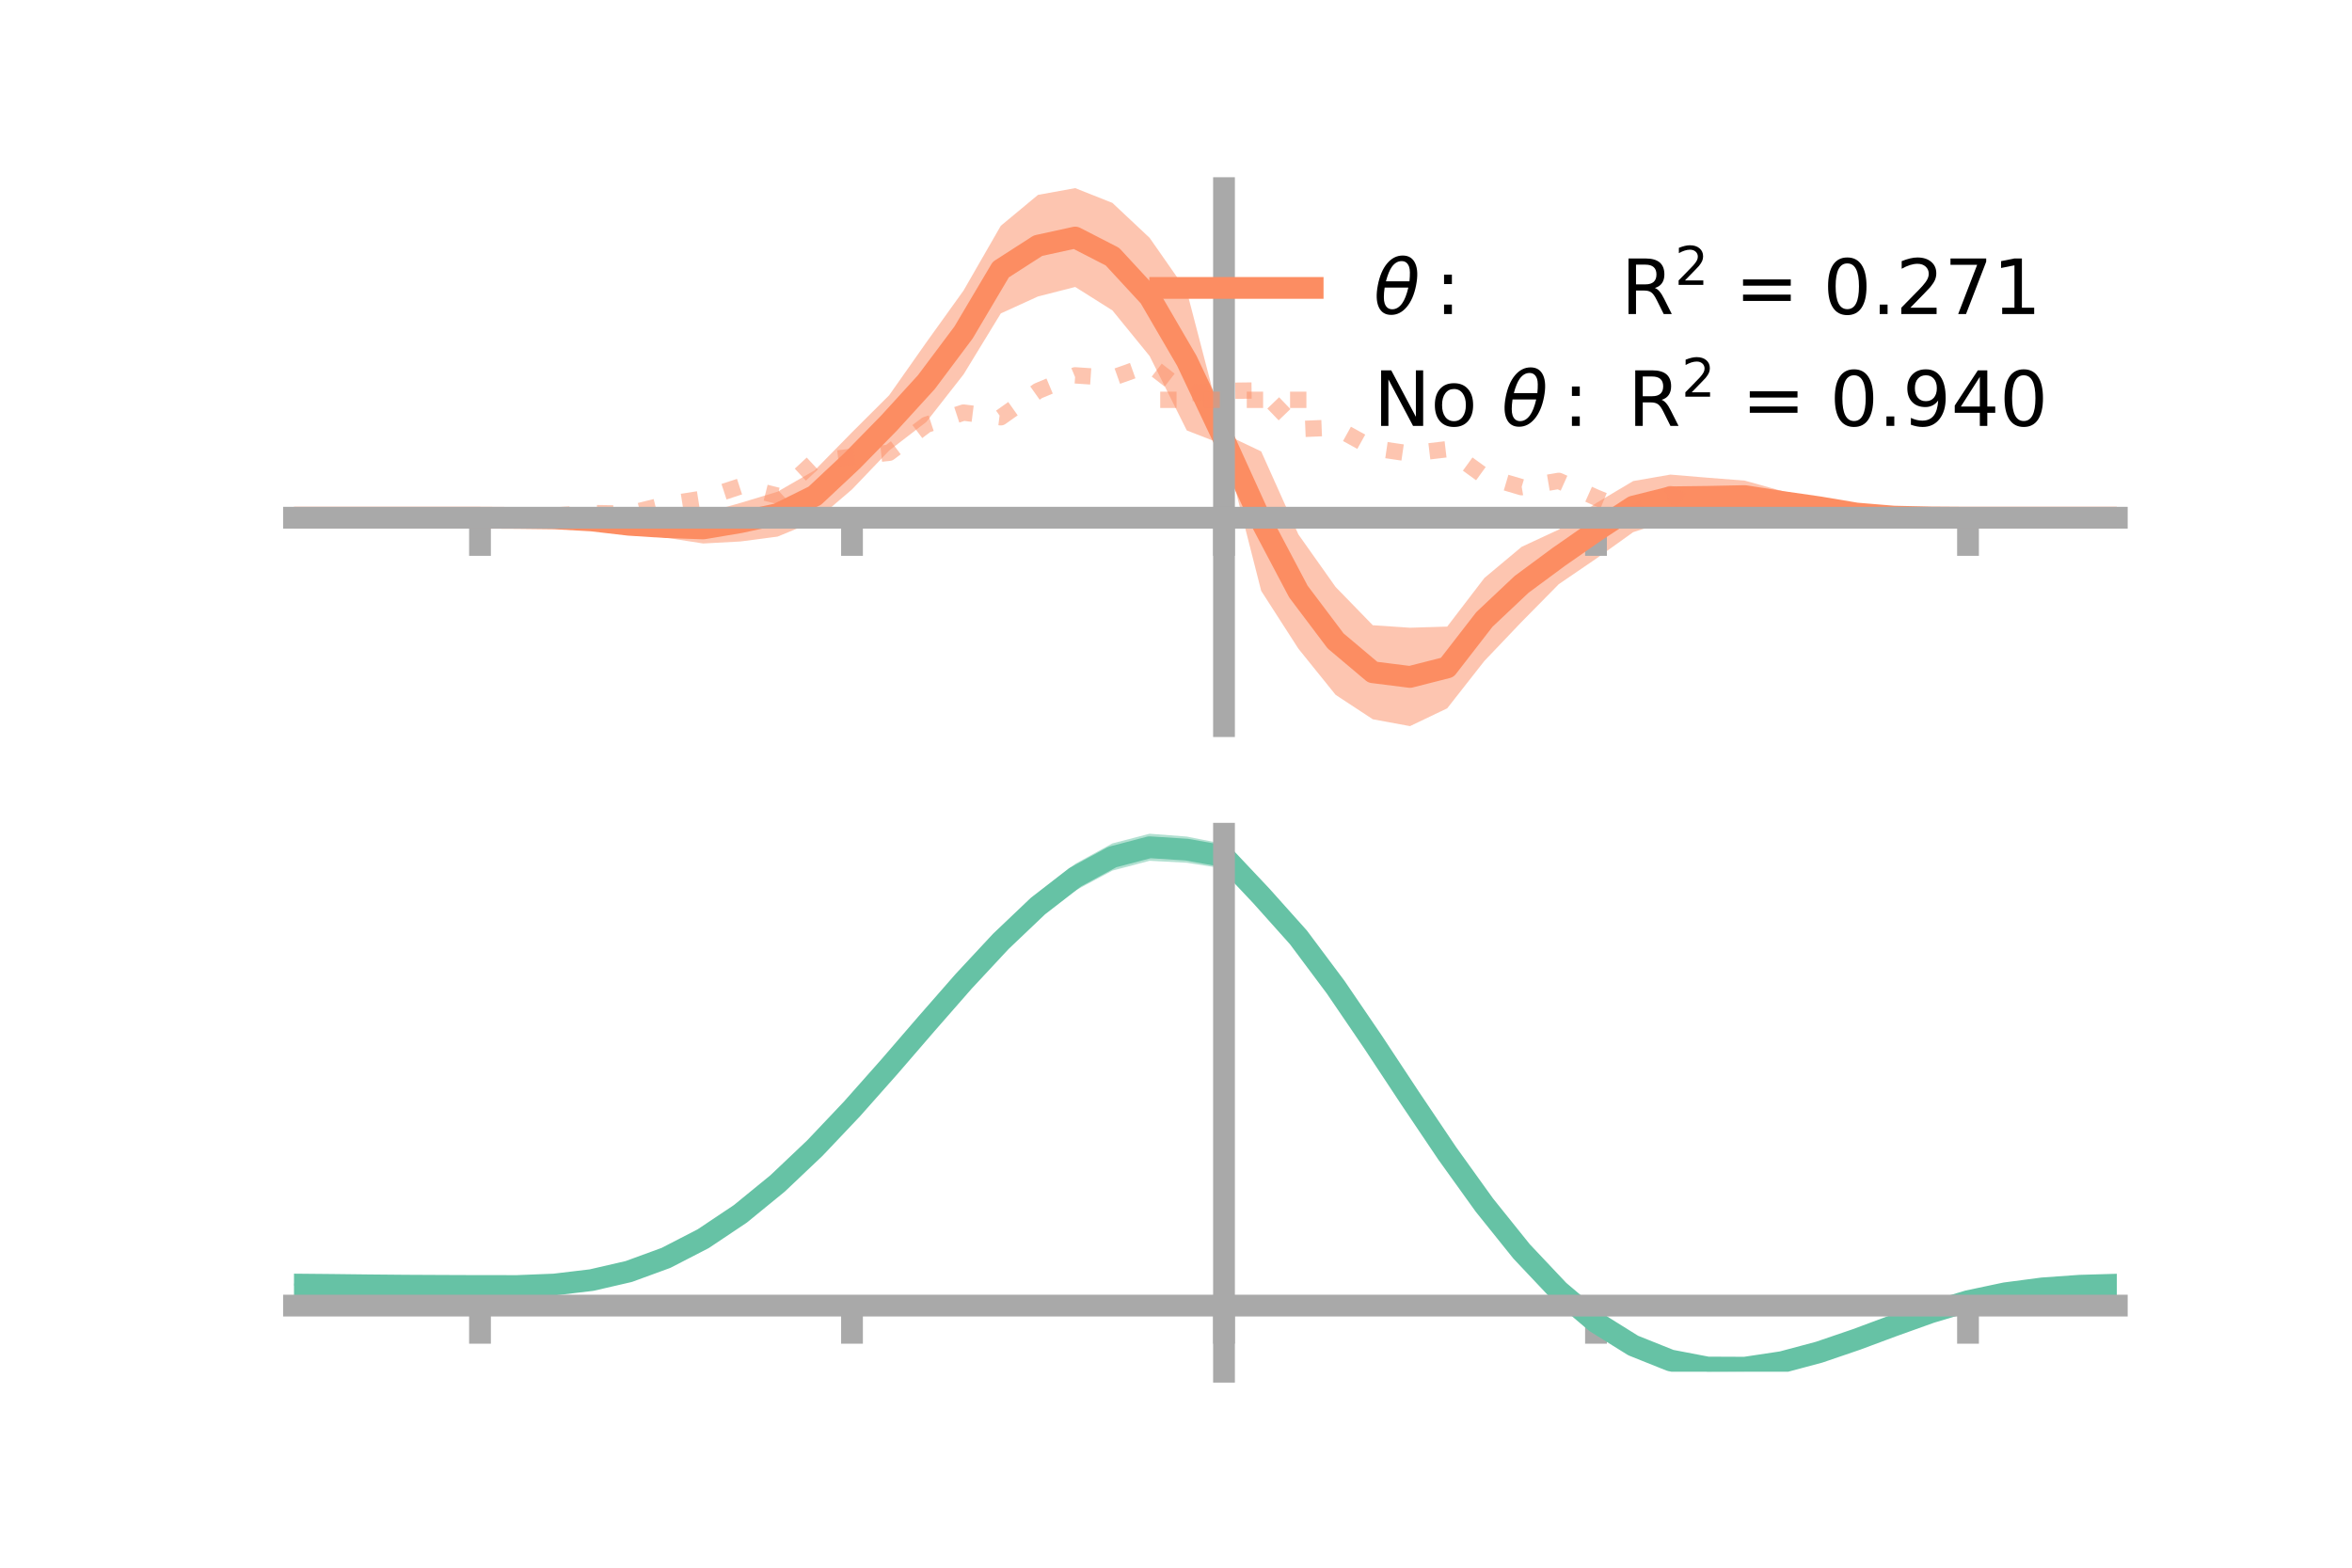
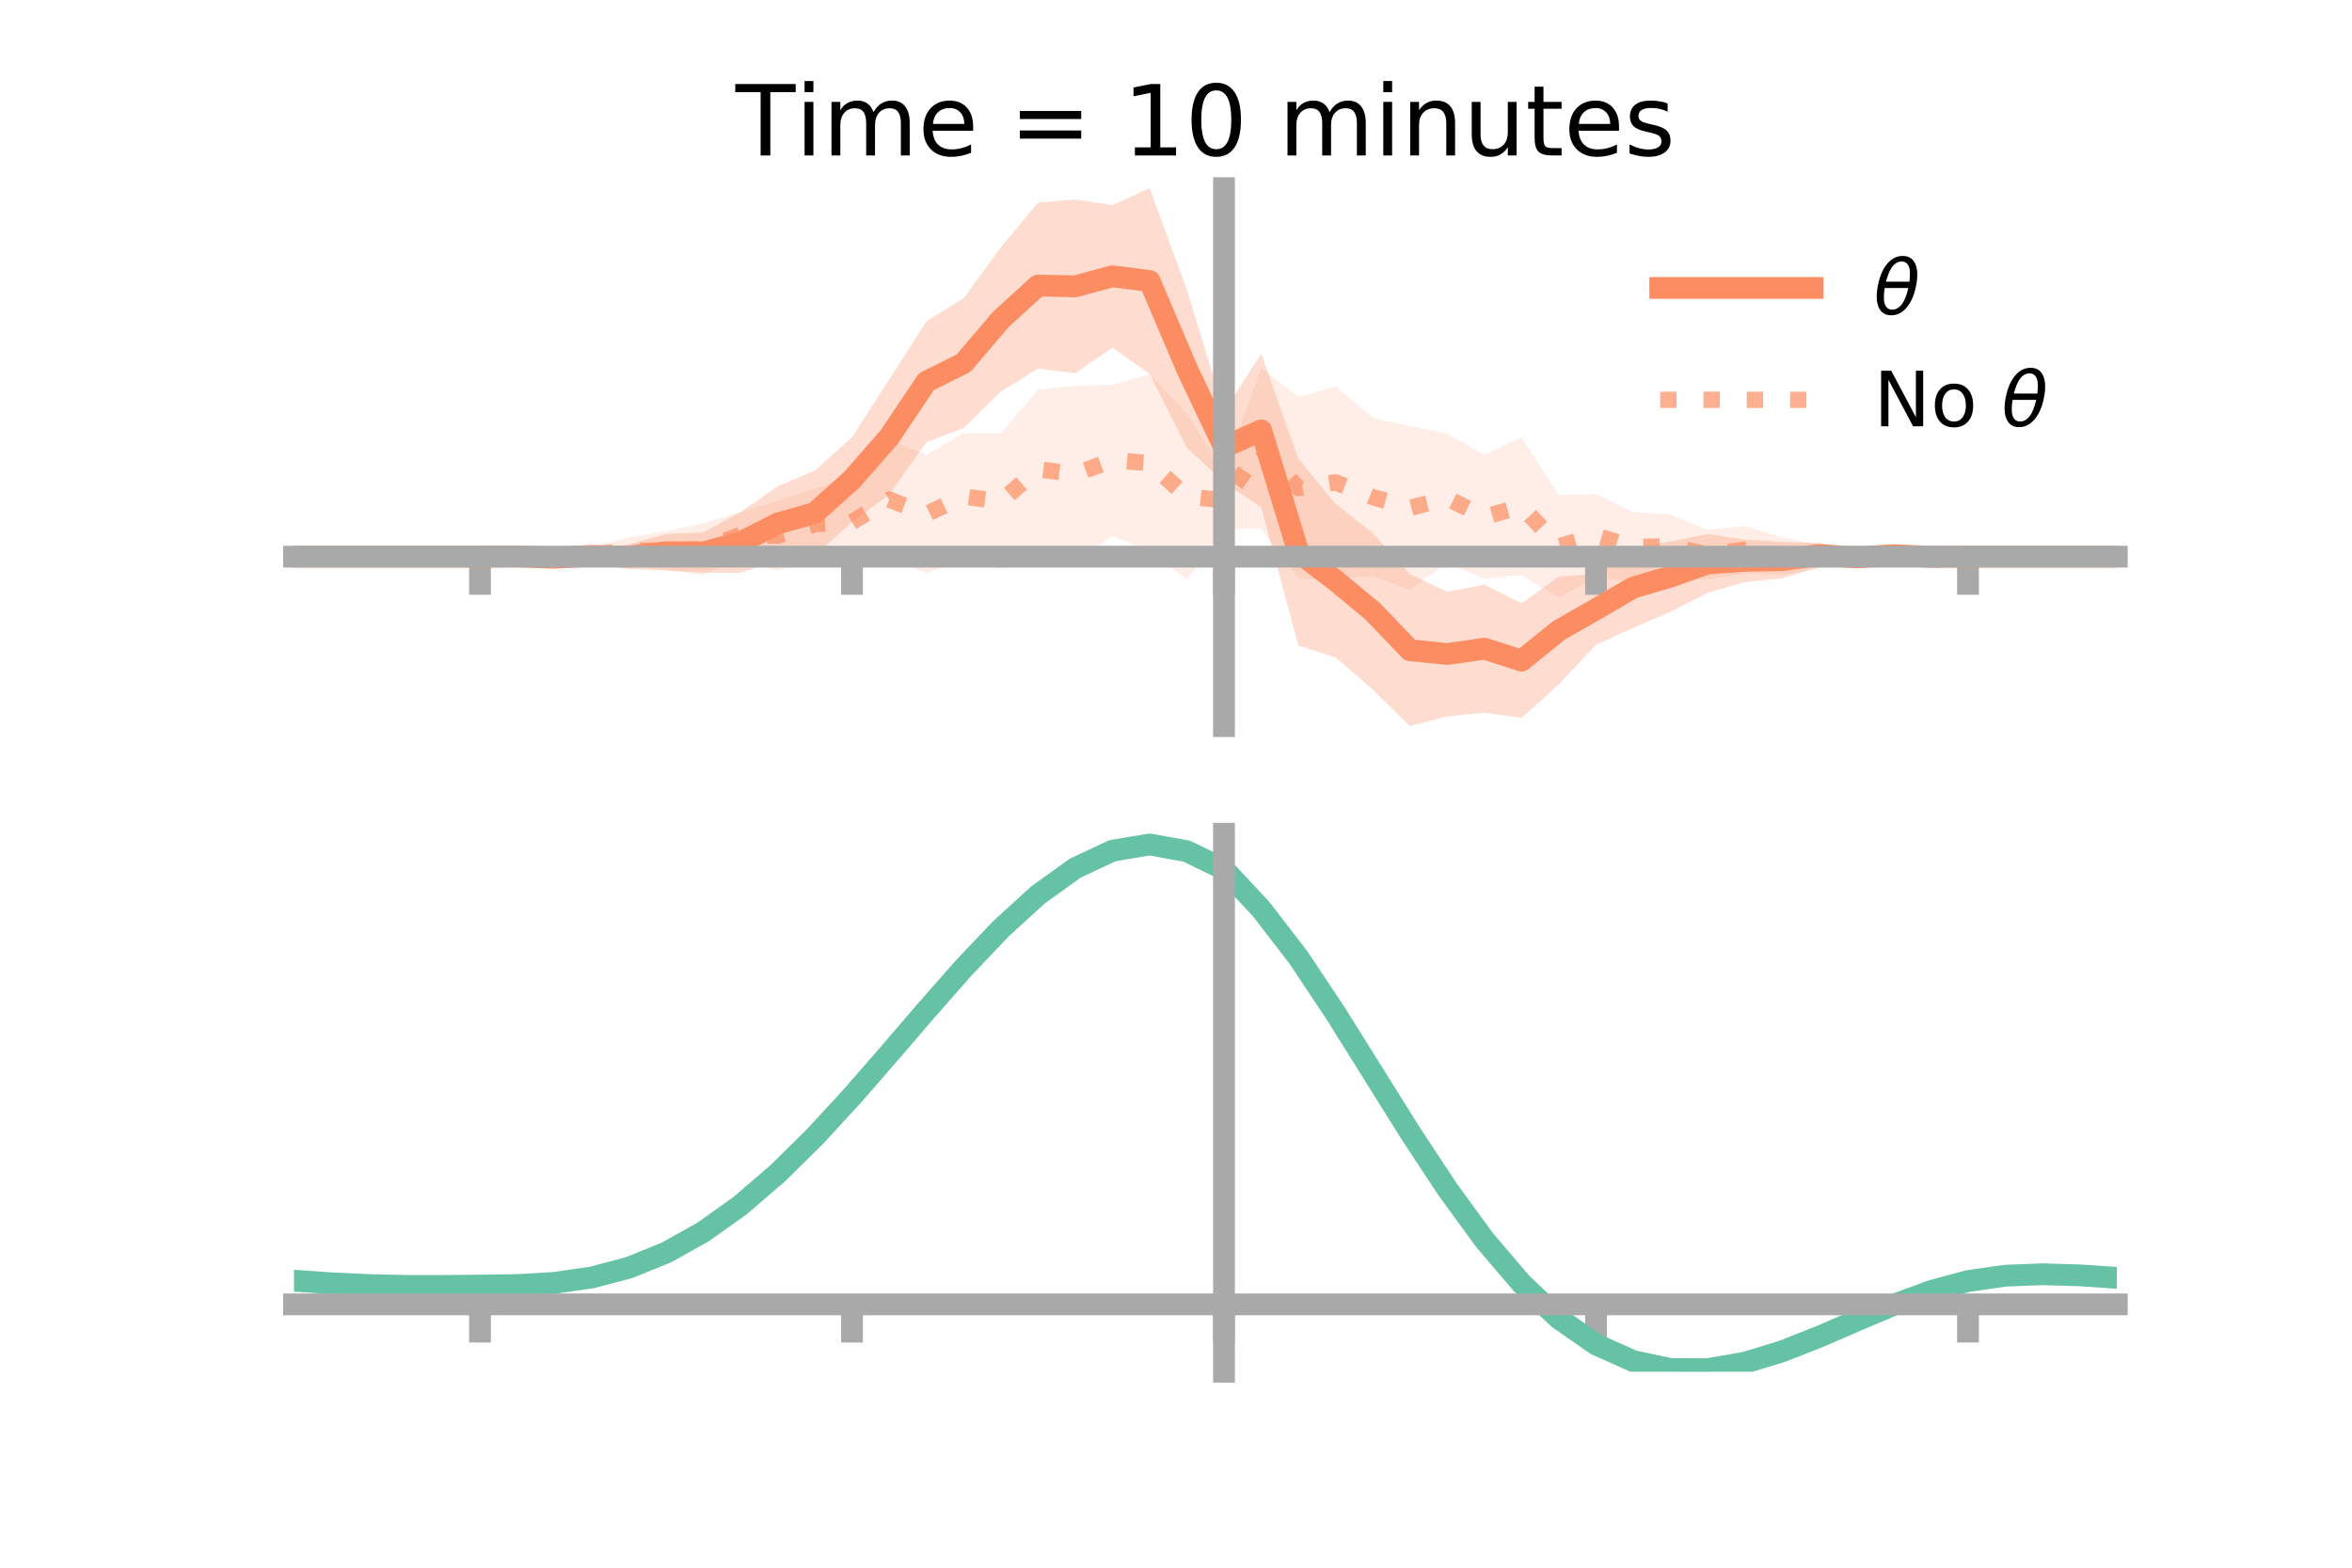
<svg xmlns="http://www.w3.org/2000/svg" xmlns:xlink="http://www.w3.org/1999/xlink" height="144pt" version="1.1" viewBox="0 0 216 144" width="216pt">
  <defs>
    <style type="text/css">
*{stroke-linecap:butt;stroke-linejoin:round;}
  </style>
  </defs>
  <g id="figure_1">
    <g id="patch_1">
      <path d="M 0 144  L 216 144  L 216 0  L 0 0  z " style="fill:none;" />
    </g>
    <g id="axes_1">
      <g id="patch_2">
        <path d="M 27 66.698  L 194.4 66.698  L 194.4 17.28  L 27 17.28  z " style="fill:none;" />
      </g>
      <g id="PolyCollection_1">
-         <path clip-path="url(#pa90a62c4ed)" d="M 27 47.555  L 27 47.555  L 30.416 47.555  L 33.833 47.555  L 37.249 47.555  L 40.665 47.555  L 44.082 47.555  L 47.498 47.488  L 50.914 47.367  L 54.331 47.272  L 57.747 47.536  L 61.163 47.451  L 64.58 47.157  L 67.996 46.198  L 71.412 45.163  L 74.829 43.193  L 78.245 39.71  L 81.661 36.301  L 85.078 31.441  L 88.494 26.68  L 91.91 20.739  L 95.327 17.9  L 98.743 17.28  L 102.159 18.636  L 105.576 21.846  L 108.992 26.739  L 112.408 39.844  L 115.824 41.465  L 119.241 49.091  L 122.657 53.916  L 126.073 57.43  L 129.49 57.66  L 132.906 57.555  L 136.322 53.09  L 139.739 50.231  L 143.155 48.643  L 146.571 46.219  L 149.988 44.187  L 153.404 43.594  L 156.82 43.879  L 160.237 44.148  L 163.653 45.102  L 167.069 45.926  L 170.486 46.625  L 173.902 47.204  L 177.318 47.443  L 180.735 47.555  L 184.151 47.555  L 187.567 47.555  L 190.984 47.555  L 194.4 47.555  L 194.4 47.555  L 194.4 47.555  L 190.984 47.555  L 187.567 47.555  L 184.151 47.555  L 180.735 47.555  L 177.318 47.622  L 173.902 47.704  L 170.486 47.714  L 167.069 47.266  L 163.653 47.106  L 160.237 46.988  L 156.82 47.395  L 153.404 47.767  L 149.988 48.882  L 146.571 51.326  L 143.155 53.658  L 139.739 57.124  L 136.322 60.71  L 132.906 65.064  L 129.49 66.698  L 126.073 66.069  L 122.657 63.824  L 119.241 59.587  L 115.824 54.274  L 112.408 40.868  L 108.992 39.538  L 105.576 32.702  L 102.159 28.511  L 98.743 26.358  L 95.327 27.232  L 91.91 28.789  L 88.494 34.387  L 85.078 38.753  L 81.661 41.384  L 78.245 44.956  L 74.829 47.877  L 71.412 49.29  L 67.996 49.737  L 64.58 49.922  L 61.163 49.391  L 57.747 48.869  L 54.331 48.34  L 50.914 47.86  L 47.498 47.658  L 44.082 47.555  L 40.665 47.555  L 37.249 47.555  L 33.833 47.555  L 30.416 47.555  L 27 47.555  z " style="fill:#fc8d62;fill-opacity:0.5;" />
+         <path clip-path="url(#pe9cac42434)" d="M 27 51.131  L 27 51.131  L 30.416 51.131  L 33.833 51.131  L 37.249 51.131  L 40.665 51.131  L 44.082 51.131  L 47.498 50.943  L 50.914 50.931  L 54.331 50.495  L 57.747 50.009  L 61.163 49.041  L 64.58 48.901  L 67.996 47.044  L 71.412 44.676  L 74.829 43.22  L 78.245 40.161  L 81.661 34.856  L 85.078 29.506  L 88.494 27.388  L 91.91 22.726  L 95.327 18.599  L 98.743 18.327  L 102.159 18.833  L 105.576 17.28  L 108.992 26.594  L 112.408 37.781  L 115.824 32.487  L 119.241 42.147  L 122.657 46.27  L 126.073 48.983  L 129.49 52.752  L 132.906 54.357  L 136.322 53.705  L 139.739 55.419  L 143.155 52.965  L 146.571 52.709  L 149.988 50.268  L 153.404 49.739  L 156.82 49.052  L 160.237 49.565  L 163.653 49.781  L 167.069 49.869  L 170.486 50.53  L 173.902 50.567  L 177.318 51.01  L 180.735 51.131  L 184.151 51.131  L 187.567 51.131  L 190.984 51.131  L 194.4 51.131  L 194.4 51.131  L 194.4 51.131  L 190.984 51.131  L 187.567 51.131  L 184.151 51.131  L 180.735 51.132  L 177.318 51.289  L 173.902 51.42  L 170.486 51.88  L 167.069 52.084  L 163.653 53.124  L 160.237 53.467  L 156.82 54.459  L 153.404 56.2  L 149.988 57.67  L 146.571 59.218  L 143.155 62.862  L 139.739 65.944  L 136.322 65.468  L 132.906 65.8  L 129.49 66.698  L 126.073 63.344  L 122.657 60.391  L 119.241 59.301  L 115.824 46.584  L 112.408 44.335  L 108.992 41.11  L 105.576 34.35  L 102.159 31.931  L 98.743 34.278  L 95.327 33.856  L 91.91 35.962  L 88.494 39.319  L 85.078 40.618  L 81.661 45.429  L 78.245 47.944  L 74.829 51.012  L 71.412 51.506  L 67.996 52.62  L 64.58 52.601  L 61.163 52.404  L 57.747 52.261  L 54.331 51.624  L 50.914 51.536  L 47.498 51.273  L 44.082 51.131  L 40.665 51.131  L 37.249 51.131  L 33.833 51.131  L 30.416 51.131  L 27 51.131  z " style="fill:#fc8d62;fill-opacity:0.3;" />
+       </g>
+       <g id="PolyCollection_2">
+         <path clip-path="url(#pe9cac42434)" d="M 27 51.131  L 27 51.131  L 30.416 51.131  L 33.833 51.131  L 37.249 51.131  L 40.665 51.131  L 44.082 51.131  L 47.498 51.002  L 50.914 50.502  L 54.331 50.24  L 57.747 49.379  L 61.163 48.803  L 64.58 48.066  L 67.996 47.021  L 71.412 45.985  L 74.829 44.892  L 78.245 43.682  L 81.661 40.466  L 85.078 41.776  L 88.494 39.765  L 91.91 39.841  L 95.327 35.792  L 98.743 35.447  L 102.159 35.337  L 105.576 34.375  L 108.992 37.979  L 112.408 43.289  L 115.824 33.802  L 119.241 36.463  L 122.657 35.5  L 126.073 38.388  L 129.49 39.15  L 132.906 39.833  L 136.322 41.788  L 139.739 40.179  L 143.155 45.47  L 146.571 45.392  L 149.988 47.039  L 153.404 47.264  L 156.82 48.671  L 160.237 48.31  L 163.653 49.37  L 167.069 50.08  L 170.486 50.408  L 173.902 50.531  L 177.318 51.052  L 180.735 51.131  L 184.151 51.131  L 187.567 51.131  L 190.984 51.131  L 194.4 51.131  L 194.4 51.131  L 194.4 51.131  L 190.984 51.131  L 187.567 51.131  L 184.151 51.131  L 180.735 51.131  L 177.318 51.245  L 173.902 51.626  L 170.486 51.819  L 167.069 52.213  L 163.653 52.809  L 160.237 52.663  L 156.82 53.221  L 153.404 53.109  L 149.988 53.46  L 146.571 53.007  L 143.155 54.9  L 139.739 52.841  L 136.322 53.176  L 132.906 51.694  L 129.49 54.163  L 126.073 52.949  L 122.657 53.115  L 119.241 53.199  L 115.824 48.555  L 112.408 48.627  L 108.992 53.235  L 105.576 50.69  L 102.159 49.212  L 98.743 51.634  L 95.327 50.421  L 91.91 52.273  L 88.494 51.449  L 85.078 52.655  L 81.661 51.308  L 78.245 52.215  L 74.829 51.407  L 71.412 52.422  L 67.996 51.262  L 64.58 52.795  L 61.163 52.362  L 57.747 51.784  L 54.331 51.686  L 50.914 51.575  L 47.498 51.238  L 44.082 51.131  L 40.665 51.131  L 37.249 51.131  L 33.833 51.131  L 30.416 51.131  L 27 51.131  z " style="fill:#fc8d62;fill-opacity:0.15;" />
      </g>
      <g id="matplotlib.axis_1">
        <g id="xtick_1">
          <g id="line2d_1">
            <defs>
-               <path d="M 0 0  L 0 3.5  " id="m014a412b01" style="stroke:#a9a9a9;stroke-width:2;" />
+               <path d="M 0 0  L 0 3.5  " id="m1a876046a3" style="stroke:#a9a9a9;stroke-width:2;" />
            </defs>
            <g>
-               <use style="fill:#a9a9a9;stroke:#a9a9a9;stroke-width:2;" x="44.082" xlink:href="#m014a412b01" y="47.555" />
+               <use style="fill:#a9a9a9;stroke:#a9a9a9;stroke-width:2;" x="44.082" xlink:href="#m1a876046a3" y="51.131" />
            </g>
          </g>
        </g>
        <g id="xtick_2">
          <g id="line2d_2">
            <g>
-               <use style="fill:#a9a9a9;stroke:#a9a9a9;stroke-width:2;" x="78.245" xlink:href="#m014a412b01" y="47.555" />
+               <use style="fill:#a9a9a9;stroke:#a9a9a9;stroke-width:2;" x="78.245" xlink:href="#m1a876046a3" y="51.131" />
            </g>
          </g>
        </g>
        <g id="xtick_3">
          <g id="line2d_3">
            <g>
-               <use style="fill:#a9a9a9;stroke:#a9a9a9;stroke-width:2;" x="112.408" xlink:href="#m014a412b01" y="47.555" />
+               <use style="fill:#a9a9a9;stroke:#a9a9a9;stroke-width:2;" x="112.408" xlink:href="#m1a876046a3" y="51.131" />
            </g>
          </g>
        </g>
        <g id="xtick_4">
          <g id="line2d_4">
            <g>
-               <use style="fill:#a9a9a9;stroke:#a9a9a9;stroke-width:2;" x="146.571" xlink:href="#m014a412b01" y="47.555" />
+               <use style="fill:#a9a9a9;stroke:#a9a9a9;stroke-width:2;" x="146.571" xlink:href="#m1a876046a3" y="51.131" />
            </g>
          </g>
        </g>
        <g id="xtick_5">
          <g id="line2d_5">
            <g>
-               <use style="fill:#a9a9a9;stroke:#a9a9a9;stroke-width:2;" x="180.735" xlink:href="#m014a412b01" y="47.555" />
+               <use style="fill:#a9a9a9;stroke:#a9a9a9;stroke-width:2;" x="180.735" xlink:href="#m1a876046a3" y="51.131" />
            </g>
          </g>
        </g>
      </g>
      <g id="matplotlib.axis_2" />
      <g id="line2d_6">
-         <path clip-path="url(#pa90a62c4ed)" d="M 27 47.555  L 30.416 47.555  L 33.833 47.555  L 37.249 47.555  L 40.665 47.555  L 44.082 47.555  L 47.498 47.573  L 50.914 47.613  L 54.331 47.806  L 57.747 48.203  L 61.163 48.421  L 64.58 48.539  L 67.996 47.967  L 71.412 47.227  L 74.829 45.535  L 78.245 42.333  L 81.661 38.843  L 85.078 35.097  L 88.494 30.534  L 91.91 24.764  L 95.327 22.566  L 98.743 21.819  L 102.159 23.574  L 105.576 27.274  L 108.992 33.138  L 112.408 40.356  L 115.824 47.869  L 119.241 54.339  L 122.657 58.87  L 126.073 61.749  L 129.49 62.179  L 132.906 61.309  L 136.322 56.9  L 139.739 53.677  L 143.155 51.151  L 146.571 48.772  L 149.988 46.534  L 153.404 45.68  L 156.82 45.637  L 160.237 45.568  L 163.653 46.104  L 167.069 46.596  L 170.486 47.17  L 173.902 47.454  L 177.318 47.532  L 180.735 47.555  L 184.151 47.555  L 187.567 47.555  L 190.984 47.555  L 194.4 47.555  " style="fill:none;stroke:#fc8d62;stroke-linecap:square;stroke-width:2;" />
+         <path clip-path="url(#pe9cac42434)" d="M 27 51.131  L 30.416 51.131  L 33.833 51.131  L 37.249 51.131  L 40.665 51.131  L 44.082 51.131  L 47.498 51.108  L 50.914 51.234  L 54.331 51.06  L 57.747 51.135  L 61.163 50.723  L 64.58 50.751  L 67.996 49.832  L 71.412 48.091  L 74.829 47.116  L 78.245 44.052  L 81.661 40.143  L 85.078 35.062  L 88.494 33.354  L 91.91 29.344  L 95.327 26.227  L 98.743 26.302  L 102.159 25.382  L 105.576 25.815  L 108.992 33.852  L 112.408 41.058  L 115.824 39.536  L 119.241 50.724  L 122.657 53.33  L 126.073 56.164  L 129.49 59.725  L 132.906 60.078  L 136.322 59.586  L 139.739 60.682  L 143.155 57.913  L 146.571 55.963  L 149.988 53.969  L 153.404 52.969  L 156.82 51.755  L 160.237 51.516  L 163.653 51.453  L 167.069 50.976  L 170.486 51.205  L 173.902 50.993  L 177.318 51.15  L 180.735 51.131  L 184.151 51.131  L 187.567 51.131  L 190.984 51.131  L 194.4 51.131  " style="fill:none;stroke:#fc8d62;stroke-linecap:square;stroke-width:2;" />
      </g>
      <g id="line2d_7">
-         <path clip-path="url(#pa90a62c4ed)" d="M 27 47.555  L 30.416 47.555  L 33.833 47.555  L 37.249 47.555  L 40.665 47.555  L 44.082 47.555  L 47.498 47.543  L 50.914 47.353  L 54.331 47.127  L 57.747 47.181  L 61.163 46.332  L 64.58 45.793  L 67.996 44.675  L 71.412 45.531  L 74.829 42.366  L 78.245 41.957  L 81.661 41.588  L 85.078 39.014  L 88.494 37.898  L 91.91 38.33  L 95.327 35.907  L 98.743 34.477  L 102.159 34.71  L 105.576 33.492  L 108.992 36.134  L 112.408 35.904  L 115.824 35.861  L 119.241 39.416  L 122.657 39.276  L 126.073 41.162  L 129.49 41.663  L 132.906 41.261  L 136.322 43.74  L 139.739 44.749  L 143.155 44.171  L 146.571 45.7  L 149.988 47.106  L 153.404 45.384  L 156.82 47.506  L 160.237 47.42  L 163.653 47.636  L 167.069 47.357  L 170.486 47.728  L 173.902 47.683  L 177.318 47.555  L 180.735 47.555  L 184.151 47.555  L 187.567 47.555  L 190.984 47.555  L 194.4 47.555  " style="fill:none;stroke:#fc8d62;stroke-dasharray:1.5,2.475;stroke-dashoffset:0;stroke-opacity:0.5;stroke-width:1.5;" />
+         <path clip-path="url(#pe9cac42434)" d="M 27 51.131  L 30.416 51.131  L 33.833 51.131  L 37.249 51.131  L 40.665 51.131  L 44.082 51.131  L 47.498 51.12  L 50.914 51.038  L 54.331 50.963  L 57.747 50.582  L 61.163 50.582  L 64.58 50.431  L 67.996 49.142  L 71.412 49.203  L 74.829 48.15  L 78.245 47.948  L 81.661 45.887  L 85.078 47.215  L 88.494 45.607  L 91.91 46.057  L 95.327 43.106  L 98.743 43.54  L 102.159 42.275  L 105.576 42.533  L 108.992 45.607  L 112.408 45.958  L 115.824 41.179  L 119.241 44.831  L 122.657 44.308  L 126.073 45.668  L 129.49 46.656  L 132.906 45.764  L 136.322 47.482  L 139.739 46.51  L 143.155 50.185  L 146.571 49.199  L 149.988 50.25  L 153.404 50.186  L 156.82 50.946  L 160.237 50.486  L 163.653 51.089  L 167.069 51.146  L 170.486 51.114  L 173.902 51.078  L 177.318 51.148  L 180.735 51.131  L 184.151 51.131  L 187.567 51.131  L 190.984 51.131  L 194.4 51.131  " style="fill:none;stroke:#fc8d62;stroke-dasharray:1.5,2.475;stroke-dashoffset:0;stroke-opacity:0.7;stroke-width:1.5;" />
      </g>
      <g id="patch_3">
        <path d="M 112.408 66.698  L 112.408 17.28  " style="fill:none;stroke:#a9a9a9;stroke-linecap:square;stroke-linejoin:miter;stroke-width:2;" />
      </g>
      <g id="patch_4">
        <path d="M 194.4 66.698  L 194.4 17.28  " style="fill:none;" />
      </g>
      <g id="patch_5">
-         <path d="M 27 47.555  L 194.4 47.555  " style="fill:none;stroke:#a9a9a9;stroke-linecap:square;stroke-linejoin:miter;stroke-width:2;" />
+         <path d="M 27 51.131  L 194.4 51.131  " style="fill:none;stroke:#a9a9a9;stroke-linecap:square;stroke-linejoin:miter;stroke-width:2;" />
      </g>
      <g id="patch_6">
        <path d="M 27 17.28  L 194.4 17.28  " style="fill:none;" />
      </g>
+       <g id="text_1">
+         <defs>
+           <path d="M -0.297 72.906  L 61.375 72.906  L 61.375 64.594  L 35.5 64.594  L 35.5 0  L 25.594 0  L 25.594 64.594  L -0.297 64.594  z " id="DejaVuSans-84" />
+           <path d="M 9.422 54.688  L 18.406 54.688  L 18.406 0  L 9.422 0  z M 9.422 75.984  L 18.406 75.984  L 18.406 64.594  L 9.422 64.594  z " id="DejaVuSans-105" />
+           <path d="M 52 44.188  Q 55.375 50.25 60.062 53.125  Q 64.75 56 71.094 56  Q 79.641 56 84.281 50.016  Q 88.922 44.047 88.922 33.016  L 88.922 0  L 79.891 0  L 79.891 32.719  Q 79.891 40.578 77.094 44.375  Q 74.312 48.188 68.609 48.188  Q 61.625 48.188 57.562 43.547  Q 53.516 38.922 53.516 30.906  L 53.516 0  L 44.484 0  L 44.484 32.719  Q 44.484 40.625 41.703 44.406  Q 38.922 48.188 33.109 48.188  Q 26.219 48.188 22.156 43.531  Q 18.109 38.875 18.109 30.906  L 18.109 0  L 9.078 0  L 9.078 54.688  L 18.109 54.688  L 18.109 46.188  Q 21.188 51.219 25.484 53.609  Q 29.781 56 35.688 56  Q 41.656 56 45.828 52.969  Q 50 49.953 52 44.188  z " id="DejaVuSans-109" />
+           <path d="M 56.203 29.594  L 56.203 25.203  L 14.891 25.203  Q 15.484 15.922 20.484 11.062  Q 25.484 6.203 34.422 6.203  Q 39.594 6.203 44.453 7.469  Q 49.312 8.734 54.109 11.281  L 54.109 2.781  Q 49.266 0.734 44.188 -0.344  Q 39.109 -1.422 33.891 -1.422  Q 20.797 -1.422 13.156 6.188  Q 5.516 13.812 5.516 26.812  Q 5.516 40.234 12.766 48.109  Q 20.016 56 32.328 56  Q 43.359 56 49.781 48.891  Q 56.203 41.797 56.203 29.594  z M 47.219 32.234  Q 47.125 39.594 43.094 43.984  Q 39.062 48.391 32.422 48.391  Q 24.906 48.391 20.391 44.141  Q 15.875 39.891 15.188 32.172  z " id="DejaVuSans-101" />
+           <path id="DejaVuSans-32" />
+           <path d="M 10.594 45.406  L 73.188 45.406  L 73.188 37.203  L 10.594 37.203  z M 10.594 25.484  L 73.188 25.484  L 73.188 17.188  L 10.594 17.188  z " id="DejaVuSans-61" />
+           <path d="M 12.406 8.297  L 28.516 8.297  L 28.516 63.922  L 10.984 60.406  L 10.984 69.391  L 28.422 72.906  L 38.281 72.906  L 38.281 8.297  L 54.391 8.297  L 54.391 0  L 12.406 0  z " id="DejaVuSans-49" />
+           <path d="M 31.781 66.406  Q 24.172 66.406 20.328 58.906  Q 16.5 51.422 16.5 36.375  Q 16.5 21.391 20.328 13.891  Q 24.172 6.391 31.781 6.391  Q 39.453 6.391 43.281 13.891  Q 47.125 21.391 47.125 36.375  Q 47.125 51.422 43.281 58.906  Q 39.453 66.406 31.781 66.406  z M 31.781 74.219  Q 44.047 74.219 50.516 64.516  Q 56.984 54.828 56.984 36.375  Q 56.984 17.969 50.516 8.266  Q 44.047 -1.422 31.781 -1.422  Q 19.531 -1.422 13.062 8.266  Q 6.594 17.969 6.594 36.375  Q 6.594 54.828 13.062 64.516  Q 19.531 74.219 31.781 74.219  z " id="DejaVuSans-48" />
+           <path d="M 54.891 33.016  L 54.891 0  L 45.906 0  L 45.906 32.719  Q 45.906 40.484 42.875 44.328  Q 39.844 48.188 33.797 48.188  Q 26.516 48.188 22.312 43.547  Q 18.109 38.922 18.109 30.906  L 18.109 0  L 9.078 0  L 9.078 54.688  L 18.109 54.688  L 18.109 46.188  Q 21.344 51.125 25.703 53.562  Q 30.078 56 35.797 56  Q 45.219 56 50.047 50.172  Q 54.891 44.344 54.891 33.016  z " id="DejaVuSans-110" />
+           <path d="M 8.5 21.578  L 8.5 54.688  L 17.484 54.688  L 17.484 21.922  Q 17.484 14.156 20.5 10.266  Q 23.531 6.391 29.594 6.391  Q 36.859 6.391 41.078 11.031  Q 45.312 15.672 45.312 23.688  L 45.312 54.688  L 54.297 54.688  L 54.297 0  L 45.312 0  L 45.312 8.406  Q 42.047 3.422 37.719 1  Q 33.406 -1.422 27.688 -1.422  Q 18.266 -1.422 13.375 4.438  Q 8.5 10.297 8.5 21.578  z M 31.109 56  z " id="DejaVuSans-117" />
+           <path d="M 18.312 70.219  L 18.312 54.688  L 36.812 54.688  L 36.812 47.703  L 18.312 47.703  L 18.312 18.016  Q 18.312 11.328 20.141 9.422  Q 21.969 7.516 27.594 7.516  L 36.812 7.516  L 36.812 0  L 27.594 0  Q 17.188 0 13.234 3.875  Q 9.281 7.766 9.281 18.016  L 9.281 47.703  L 2.688 47.703  L 2.688 54.688  L 9.281 54.688  L 9.281 70.219  z " id="DejaVuSans-116" />
+           <path d="M 44.281 53.078  L 44.281 44.578  Q 40.484 46.531 36.375 47.5  Q 32.281 48.484 27.875 48.484  Q 21.188 48.484 17.844 46.438  Q 14.5 44.391 14.5 40.281  Q 14.5 37.156 16.891 35.375  Q 19.281 33.594 26.516 31.984  L 29.594 31.297  Q 39.156 29.25 43.188 25.516  Q 47.219 21.781 47.219 15.094  Q 47.219 7.469 41.188 3.016  Q 35.156 -1.422 24.609 -1.422  Q 20.219 -1.422 15.453 -0.562  Q 10.688 0.297 5.422 2  L 5.422 11.281  Q 10.406 8.688 15.234 7.391  Q 20.062 6.109 24.812 6.109  Q 31.156 6.109 34.562 8.281  Q 37.984 10.453 37.984 14.406  Q 37.984 18.062 35.516 20.016  Q 33.062 21.969 24.703 23.781  L 21.578 24.516  Q 13.234 26.266 9.516 29.906  Q 5.812 33.547 5.812 39.891  Q 5.812 47.609 11.281 51.797  Q 16.75 56 26.812 56  Q 31.781 56 36.172 55.266  Q 40.578 54.547 44.281 53.078  z " id="DejaVuSans-115" />
+         </defs>
+         <g transform="translate(67.54922 14.28)scale(0.09 -0.09)">
+           <use xlink:href="#DejaVuSans-84" />
+           <use x="61.037" xlink:href="#DejaVuSans-105" />
+           <use x="88.82" xlink:href="#DejaVuSans-109" />
+           <use x="186.232" xlink:href="#DejaVuSans-101" />
+           <use x="247.756" xlink:href="#DejaVuSans-32" />
+           <use x="279.543" xlink:href="#DejaVuSans-61" />
+           <use x="363.332" xlink:href="#DejaVuSans-32" />
+           <use x="395.119" xlink:href="#DejaVuSans-49" />
+           <use x="458.742" xlink:href="#DejaVuSans-48" />
+           <use x="522.365" xlink:href="#DejaVuSans-32" />
+           <use x="554.152" xlink:href="#DejaVuSans-109" />
+           <use x="651.564" xlink:href="#DejaVuSans-105" />
+           <use x="679.348" xlink:href="#DejaVuSans-110" />
+           <use x="742.727" xlink:href="#DejaVuSans-117" />
+           <use x="806.105" xlink:href="#DejaVuSans-116" />
+           <use x="845.314" xlink:href="#DejaVuSans-101" />
+           <use x="906.838" xlink:href="#DejaVuSans-115" />
+         </g>
+       </g>
      <g id="legend_1">
        <g id="line2d_8">
-           <path d="M 106.55 26.449  L 120.55 26.449  " style="fill:none;stroke:#fc8d62;stroke-linecap:square;stroke-width:2;" />
+           <path d="M 152.47 26.449  L 166.47 26.449  " style="fill:none;stroke:#fc8d62;stroke-linecap:square;stroke-width:2;" />
        </g>
        <g id="line2d_9" />
-         <g id="text_1">
+         <g id="text_2">
          <defs>
            <path d="M 45.516 34.672  L 14.453 34.672  Q 12.359 20.062 14.5 13.875  Q 17.188 6.25 24.469 6.25  Q 31.781 6.25 37.359 13.922  Q 42.234 20.656 45.516 34.672  z M 47.016 42.969  Q 48.344 56.844 46.625 61.719  Q 43.953 69.438 36.766 69.438  Q 29.297 69.438 23.828 61.812  Q 19.531 55.672 16.156 42.969  z M 38.188 76.766  Q 49.906 76.766 54.594 66.406  Q 59.281 56.109 55.719 37.844  Q 52.203 19.625 43.453 9.281  Q 34.766 -1.125 23.047 -1.125  Q 11.281 -1.125 6.641 9.281  Q 2 19.625 5.516 37.844  Q 9.078 56.109 17.719 66.406  Q 26.422 76.766 38.188 76.766  z " id="DejaVuSans-Oblique-952" />
-             <path d="M 11.719 12.406  L 22.016 12.406  L 22.016 0  L 11.719 0  z M 11.719 51.703  L 22.016 51.703  L 22.016 39.312  L 11.719 39.312  z " id="DejaVuSans-58" />
-             <path id="DejaVuSans-32" />
-             <path d="M 44.391 34.188  Q 47.562 33.109 50.562 29.594  Q 53.562 26.078 56.594 19.922  L 66.609 0  L 56 0  L 46.688 18.703  Q 43.062 26.031 39.672 28.422  Q 36.281 30.812 30.422 30.812  L 19.672 30.812  L 19.672 0  L 9.812 0  L 9.812 72.906  L 32.078 72.906  Q 44.578 72.906 50.734 67.672  Q 56.891 62.453 56.891 51.906  Q 56.891 45.016 53.688 40.469  Q 50.484 35.938 44.391 34.188  z M 19.672 64.797  L 19.672 38.922  L 32.078 38.922  Q 39.203 38.922 42.844 42.219  Q 46.484 45.516 46.484 51.906  Q 46.484 58.297 42.844 61.547  Q 39.203 64.797 32.078 64.797  z " id="DejaVuSans-82" />
-             <path d="M 19.188 8.297  L 53.609 8.297  L 53.609 0  L 7.328 0  L 7.328 8.297  Q 12.938 14.109 22.625 23.891  Q 32.328 33.688 34.812 36.531  Q 39.547 41.844 41.422 45.531  Q 43.312 49.219 43.312 52.781  Q 43.312 58.594 39.234 62.25  Q 35.156 65.922 28.609 65.922  Q 23.969 65.922 18.812 64.312  Q 13.672 62.703 7.812 59.422  L 7.812 69.391  Q 13.766 71.781 18.938 73  Q 24.125 74.219 28.422 74.219  Q 39.75 74.219 46.484 68.547  Q 53.219 62.891 53.219 53.422  Q 53.219 48.922 51.531 44.891  Q 49.859 40.875 45.406 35.406  Q 44.188 33.984 37.641 27.219  Q 31.109 20.453 19.188 8.297  z " id="DejaVuSans-50" />
-             <path d="M 10.594 45.406  L 73.188 45.406  L 73.188 37.203  L 10.594 37.203  z M 10.594 25.484  L 73.188 25.484  L 73.188 17.188  L 10.594 17.188  z " id="DejaVuSans-61" />
-             <path d="M 31.781 66.406  Q 24.172 66.406 20.328 58.906  Q 16.5 51.422 16.5 36.375  Q 16.5 21.391 20.328 13.891  Q 24.172 6.391 31.781 6.391  Q 39.453 6.391 43.281 13.891  Q 47.125 21.391 47.125 36.375  Q 47.125 51.422 43.281 58.906  Q 39.453 66.406 31.781 66.406  z M 31.781 74.219  Q 44.047 74.219 50.516 64.516  Q 56.984 54.828 56.984 36.375  Q 56.984 17.969 50.516 8.266  Q 44.047 -1.422 31.781 -1.422  Q 19.531 -1.422 13.062 8.266  Q 6.594 17.969 6.594 36.375  Q 6.594 54.828 13.062 64.516  Q 19.531 74.219 31.781 74.219  z " id="DejaVuSans-48" />
-             <path d="M 10.688 12.406  L 21 12.406  L 21 0  L 10.688 0  z " id="DejaVuSans-46" />
-             <path d="M 8.203 72.906  L 55.078 72.906  L 55.078 68.703  L 28.609 0  L 18.312 0  L 43.219 64.594  L 8.203 64.594  z " id="DejaVuSans-55" />
-             <path d="M 12.406 8.297  L 28.516 8.297  L 28.516 63.922  L 10.984 60.406  L 10.984 69.391  L 28.422 72.906  L 38.281 72.906  L 38.281 8.297  L 54.391 8.297  L 54.391 0  L 12.406 0  z " id="DejaVuSans-49" />
          </defs>
-           <g transform="translate(126.15 28.89891)scale(0.07 -0.07)">
-             <use transform="translate(0 0.765625)" xlink:href="#DejaVuSans-Oblique-952" />
-             <use transform="translate(80.66406 0.765625)" xlink:href="#DejaVuSans-58" />
-             <use transform="translate(133.8379 0.765625)" xlink:href="#DejaVuSans-32" />
-             <use transform="translate(165.625 0.765625)" xlink:href="#DejaVuSans-32" />
-             <use transform="translate(197.4121 0.765625)" xlink:href="#DejaVuSans-32" />
-             <use transform="translate(229.1992 0.765625)" xlink:href="#DejaVuSans-32" />
-             <use transform="translate(260.9863 0.765625)" xlink:href="#DejaVuSans-32" />
-             <use transform="translate(292.7734 0.765625)" xlink:href="#DejaVuSans-32" />
-             <use transform="translate(324.5605 0.765625)" xlink:href="#DejaVuSans-82" />
-             <use transform="translate(395 39.04688)scale(0.7)" xlink:href="#DejaVuSans-50" />
-             <use transform="translate(442.2705 0.765625)" xlink:href="#DejaVuSans-32" />
-             <use transform="translate(474.0576 0.765625)" xlink:href="#DejaVuSans-61" />
-             <use transform="translate(557.8467 0.765625)" xlink:href="#DejaVuSans-32" />
-             <use transform="translate(589.6338 0.765625)" xlink:href="#DejaVuSans-48" />
-             <use transform="translate(653.2568 0.765625)" xlink:href="#DejaVuSans-46" />
-             <use transform="translate(684.9658 0.765625)" xlink:href="#DejaVuSans-50" />
-             <use transform="translate(748.5889 0.765625)" xlink:href="#DejaVuSans-55" />
-             <use transform="translate(812.2119 0.765625)" xlink:href="#DejaVuSans-49" />
+           <g transform="translate(172.07 28.89891)scale(0.07 -0.07)">
+             <use transform="translate(0 0.234375)" xlink:href="#DejaVuSans-Oblique-952" />
          </g>
        </g>
        <g id="line2d_10">
-           <path d="M 106.55 36.724  L 120.55 36.724  " style="fill:none;stroke:#fc8d62;stroke-dasharray:1.5,2.475;stroke-dashoffset:0;stroke-opacity:0.5;stroke-width:1.5;" />
+           <path d="M 152.47 36.724  L 166.47 36.724  " style="fill:none;stroke:#fc8d62;stroke-dasharray:1.5,2.475;stroke-dashoffset:0;stroke-opacity:0.7;stroke-width:1.5;" />
        </g>
        <g id="line2d_11" />
-         <g id="text_2">
+         <g id="text_3">
          <defs>
            <path d="M 9.812 72.906  L 23.094 72.906  L 55.422 11.922  L 55.422 72.906  L 64.984 72.906  L 64.984 0  L 51.703 0  L 19.391 60.984  L 19.391 0  L 9.812 0  z " id="DejaVuSans-78" />
            <path d="M 30.609 48.391  Q 23.391 48.391 19.188 42.75  Q 14.984 37.109 14.984 27.297  Q 14.984 17.484 19.156 11.844  Q 23.344 6.203 30.609 6.203  Q 37.797 6.203 41.984 11.859  Q 46.188 17.531 46.188 27.297  Q 46.188 37.016 41.984 42.703  Q 37.797 48.391 30.609 48.391  z M 30.609 56  Q 42.328 56 49.016 48.375  Q 55.719 40.766 55.719 27.297  Q 55.719 13.875 49.016 6.219  Q 42.328 -1.422 30.609 -1.422  Q 18.844 -1.422 12.172 6.219  Q 5.516 13.875 5.516 27.297  Q 5.516 40.766 12.172 48.375  Q 18.844 56 30.609 56  z " id="DejaVuSans-111" />
-             <path d="M 10.984 1.516  L 10.984 10.5  Q 14.703 8.734 18.5 7.812  Q 22.312 6.891 25.984 6.891  Q 35.75 6.891 40.891 13.453  Q 46.047 20.016 46.781 33.406  Q 43.953 29.203 39.594 26.953  Q 35.25 24.703 29.984 24.703  Q 19.047 24.703 12.672 31.312  Q 6.297 37.938 6.297 49.422  Q 6.297 60.641 12.938 67.422  Q 19.578 74.219 30.609 74.219  Q 43.266 74.219 49.922 64.516  Q 56.594 54.828 56.594 36.375  Q 56.594 19.141 48.406 8.859  Q 40.234 -1.422 26.422 -1.422  Q 22.703 -1.422 18.891 -0.688  Q 15.094 0.047 10.984 1.516  z M 30.609 32.422  Q 37.25 32.422 41.125 36.953  Q 45.016 41.5 45.016 49.422  Q 45.016 57.281 41.125 61.844  Q 37.25 66.406 30.609 66.406  Q 23.969 66.406 20.094 61.844  Q 16.219 57.281 16.219 49.422  Q 16.219 41.5 20.094 36.953  Q 23.969 32.422 30.609 32.422  z " id="DejaVuSans-57" />
-             <path d="M 37.797 64.312  L 12.891 25.391  L 37.797 25.391  z M 35.203 72.906  L 47.609 72.906  L 47.609 25.391  L 58.016 25.391  L 58.016 17.188  L 47.609 17.188  L 47.609 0  L 37.797 0  L 37.797 17.188  L 4.891 17.188  L 4.891 26.703  z " id="DejaVuSans-52" />
          </defs>
-           <g transform="translate(126.15 39.17359)scale(0.07 -0.07)">
-             <use transform="translate(0 0.765625)" xlink:href="#DejaVuSans-78" />
-             <use transform="translate(74.80469 0.765625)" xlink:href="#DejaVuSans-111" />
-             <use transform="translate(135.9863 0.765625)" xlink:href="#DejaVuSans-32" />
-             <use transform="translate(167.7734 0.765625)" xlink:href="#DejaVuSans-Oblique-952" />
-             <use transform="translate(248.4375 0.765625)" xlink:href="#DejaVuSans-58" />
-             <use transform="translate(301.6113 0.765625)" xlink:href="#DejaVuSans-32" />
-             <use transform="translate(333.3984 0.765625)" xlink:href="#DejaVuSans-82" />
-             <use transform="translate(403.8379 39.04688)scale(0.7)" xlink:href="#DejaVuSans-50" />
-             <use transform="translate(451.1084 0.765625)" xlink:href="#DejaVuSans-32" />
-             <use transform="translate(482.8955 0.765625)" xlink:href="#DejaVuSans-61" />
-             <use transform="translate(566.6846 0.765625)" xlink:href="#DejaVuSans-32" />
-             <use transform="translate(598.4717 0.765625)" xlink:href="#DejaVuSans-48" />
-             <use transform="translate(662.0947 0.765625)" xlink:href="#DejaVuSans-46" />
-             <use transform="translate(693.8818 0.765625)" xlink:href="#DejaVuSans-57" />
-             <use transform="translate(757.5049 0.765625)" xlink:href="#DejaVuSans-52" />
-             <use transform="translate(821.1279 0.765625)" xlink:href="#DejaVuSans-48" />
+           <g transform="translate(172.07 39.17359)scale(0.07 -0.07)">
+             <use transform="translate(0 0.234375)" xlink:href="#DejaVuSans-78" />
+             <use transform="translate(74.80469 0.234375)" xlink:href="#DejaVuSans-111" />
+             <use transform="translate(135.9863 0.234375)" xlink:href="#DejaVuSans-32" />
+             <use transform="translate(167.7734 0.234375)" xlink:href="#DejaVuSans-Oblique-952" />
          </g>
        </g>
      </g>
    </g>
    <g id="axes_2">
      <g id="patch_7">
        <path d="M 27 126  L 194.4 126  L 194.4 76.582  L 27 76.582  z " style="fill:none;" />
      </g>
-       <g id="PolyCollection_2">
-         <path clip-path="url(#pbfa03a32f9)" d="M 27 118.091  L 27 117.894  L 30.416 117.951  L 33.833 118.014  L 37.249 118.057  L 40.665 118.071  L 44.082 118.076  L 47.498 118.069  L 50.914 117.928  L 54.331 117.511  L 57.747 116.701  L 61.163 115.409  L 64.58 113.586  L 67.996 111.217  L 71.412 108.325  L 74.829 104.968  L 78.245 101.237  L 81.661 97.256  L 85.078 93.171  L 88.494 89.151  L 91.91 85.38  L 95.327 82.049  L 98.743 79.351  L 102.159 77.47  L 105.576 76.582  L 108.992 76.842  L 112.408 77.523  L 115.824 81.244  L 119.241 85.18  L 122.657 89.874  L 126.073 95.011  L 129.49 100.295  L 132.906 105.456  L 136.322 110.263  L 139.739 114.536  L 143.155 118.153  L 146.571 121.04  L 149.988 123.169  L 153.404 124.55  L 156.82 125.229  L 160.237 125.286  L 163.653 124.826  L 167.069 123.972  L 170.486 122.86  L 173.902 121.628  L 177.318 120.417  L 180.735 119.381  L 184.151 118.648  L 187.567 118.197  L 190.984 117.963  L 194.4 117.882  L 194.4 118.125  L 194.4 118.125  L 190.984 118.241  L 187.567 118.493  L 184.151 118.942  L 180.735 119.654  L 177.318 120.67  L 173.902 121.904  L 170.486 123.214  L 167.069 124.437  L 163.653 125.407  L 160.237 125.974  L 156.82 126  L 153.404 125.375  L 149.988 124.018  L 146.571 121.888  L 143.155 118.985  L 139.739 115.364  L 136.322 111.126  L 132.906 106.419  L 129.49 101.426  L 126.073 96.36  L 122.657 91.467  L 119.241 87.022  L 115.824 83.316  L 112.408 79.789  L 108.992 79.248  L 105.576 79.068  L 102.159 79.971  L 98.743 81.804  L 95.327 84.395  L 91.91 87.567  L 88.494 91.136  L 85.078 94.922  L 81.661 98.754  L 78.245 102.478  L 74.829 105.958  L 71.412 109.083  L 67.996 111.773  L 64.58 113.976  L 61.163 115.676  L 57.747 116.887  L 54.331 117.655  L 50.914 118.054  L 47.498 118.184  L 44.082 118.177  L 40.665 118.155  L 37.249 118.135  L 33.833 118.117  L 30.416 118.098  L 27 118.091  z " style="fill:#66c2a5;fill-opacity:0.5;" />
+       <g id="PolyCollection_3">
+         <path clip-path="url(#p65caa5d8fe)" d="M 27 117.689  L 27 117.594  L 30.416 117.839  L 33.833 118.007  L 37.249 118.082  L 40.665 118.078  L 44.082 118.038  L 47.498 117.98  L 50.914 117.774  L 54.331 117.273  L 57.747 116.36  L 61.163 114.951  L 64.58 113.002  L 67.996 110.506  L 71.412 107.496  L 74.829 104.041  L 78.245 100.241  L 81.661 96.224  L 85.078 92.145  L 88.494 88.175  L 91.91 84.499  L 95.327 81.311  L 98.743 78.803  L 102.159 77.167  L 105.576 76.582  L 108.992 77.214  L 112.408 78.906  L 115.824 82.624  L 119.241 87.133  L 122.657 92.352  L 126.073 97.911  L 129.49 103.478  L 132.906 108.767  L 136.322 113.54  L 139.739 117.621  L 143.155 120.886  L 146.571 123.277  L 149.988 124.801  L 153.404 125.518  L 156.82 125.523  L 160.237 124.94  L 163.653 123.912  L 167.069 122.594  L 170.486 121.148  L 173.902 119.731  L 177.318 118.497  L 180.735 117.589  L 184.151 117.106  L 187.567 116.976  L 190.984 117.082  L 194.4 117.319  L 194.4 117.434  L 194.4 117.434  L 190.984 117.213  L 187.567 117.118  L 184.151 117.256  L 180.735 117.752  L 177.318 118.694  L 173.902 119.986  L 170.486 121.471  L 167.069 122.982  L 163.653 124.351  L 160.237 125.41  L 156.82 126  L 153.404 125.982  L 149.988 125.243  L 146.571 123.709  L 143.155 121.349  L 139.739 118.173  L 136.322 114.235  L 132.906 109.637  L 129.49 104.543  L 126.073 99.174  L 122.657 93.806  L 119.241 88.76  L 115.824 84.397  L 112.408 80.788  L 108.992 79.164  L 105.576 78.554  L 102.159 79.118  L 98.743 80.69  L 95.327 83.096  L 91.91 86.149  L 88.494 89.663  L 85.078 93.453  L 81.661 97.342  L 78.245 101.167  L 74.829 104.783  L 71.412 108.07  L 67.996 110.935  L 64.58 113.314  L 61.163 115.18  L 57.747 116.536  L 54.331 117.419  L 50.914 117.903  L 47.498 118.095  L 44.082 118.138  L 40.665 118.161  L 37.249 118.15  L 33.833 118.071  L 30.416 117.914  L 27 117.689  z " style="fill:#66c2a5;fill-opacity:0.3;" />
      </g>
      <g id="matplotlib.axis_3">
        <g id="xtick_6">
          <g id="line2d_12">
            <g>
-               <use style="fill:#a9a9a9;stroke:#a9a9a9;stroke-width:2;" x="44.082" xlink:href="#m014a412b01" y="119.926" />
+               <use style="fill:#a9a9a9;stroke:#a9a9a9;stroke-width:2;" x="44.082" xlink:href="#m1a876046a3" y="119.814" />
            </g>
          </g>
        </g>
        <g id="xtick_7">
          <g id="line2d_13">
            <g>
-               <use style="fill:#a9a9a9;stroke:#a9a9a9;stroke-width:2;" x="78.245" xlink:href="#m014a412b01" y="119.926" />
+               <use style="fill:#a9a9a9;stroke:#a9a9a9;stroke-width:2;" x="78.245" xlink:href="#m1a876046a3" y="119.814" />
            </g>
          </g>
        </g>
        <g id="xtick_8">
          <g id="line2d_14">
            <g>
-               <use style="fill:#a9a9a9;stroke:#a9a9a9;stroke-width:2;" x="112.408" xlink:href="#m014a412b01" y="119.926" />
+               <use style="fill:#a9a9a9;stroke:#a9a9a9;stroke-width:2;" x="112.408" xlink:href="#m1a876046a3" y="119.814" />
            </g>
          </g>
        </g>
        <g id="xtick_9">
          <g id="line2d_15">
            <g>
-               <use style="fill:#a9a9a9;stroke:#a9a9a9;stroke-width:2;" x="146.571" xlink:href="#m014a412b01" y="119.926" />
+               <use style="fill:#a9a9a9;stroke:#a9a9a9;stroke-width:2;" x="146.571" xlink:href="#m1a876046a3" y="119.814" />
            </g>
          </g>
        </g>
        <g id="xtick_10">
          <g id="line2d_16">
            <g>
-               <use style="fill:#a9a9a9;stroke:#a9a9a9;stroke-width:2;" x="180.735" xlink:href="#m014a412b01" y="119.926" />
+               <use style="fill:#a9a9a9;stroke:#a9a9a9;stroke-width:2;" x="180.735" xlink:href="#m1a876046a3" y="119.814" />
            </g>
          </g>
        </g>
      </g>
      <g id="matplotlib.axis_4" />
      <g id="line2d_17">
-         <path clip-path="url(#pbfa03a32f9)" d="M 27 117.993  L 30.416 118.025  L 33.833 118.065  L 37.249 118.096  L 40.665 118.113  L 44.082 118.126  L 47.498 118.127  L 50.914 117.991  L 54.331 117.583  L 57.747 116.794  L 61.163 115.543  L 64.58 113.781  L 67.996 111.495  L 71.412 108.704  L 74.829 105.463  L 78.245 101.858  L 81.661 98.005  L 85.078 94.046  L 88.494 90.143  L 91.91 86.474  L 95.327 83.222  L 98.743 80.577  L 102.159 78.721  L 105.576 77.825  L 108.992 78.045  L 112.408 78.656  L 115.824 82.28  L 119.241 86.101  L 122.657 90.67  L 126.073 95.685  L 129.49 100.861  L 132.906 105.938  L 136.322 110.695  L 139.739 114.95  L 143.155 118.569  L 146.571 121.464  L 149.988 123.594  L 153.404 124.962  L 156.82 125.615  L 160.237 125.63  L 163.653 125.117  L 167.069 124.204  L 170.486 123.037  L 173.902 121.766  L 177.318 120.543  L 180.735 119.518  L 184.151 118.795  L 187.567 118.345  L 190.984 118.102  L 194.4 118.004  " style="fill:none;stroke:#66c2a5;stroke-linecap:square;stroke-width:2;" />
+         <path clip-path="url(#p65caa5d8fe)" d="M 27 117.641  L 30.416 117.876  L 33.833 118.039  L 37.249 118.116  L 40.665 118.12  L 44.082 118.088  L 47.498 118.038  L 50.914 117.839  L 54.331 117.346  L 57.747 116.448  L 61.163 115.066  L 64.58 113.158  L 67.996 110.72  L 71.412 107.783  L 74.829 104.412  L 78.245 100.704  L 81.661 96.783  L 85.078 92.799  L 88.494 88.919  L 91.91 85.324  L 95.327 82.203  L 98.743 79.747  L 102.159 78.142  L 105.576 77.568  L 108.992 78.189  L 112.408 79.847  L 115.824 83.51  L 119.241 87.947  L 122.657 93.079  L 126.073 98.543  L 129.49 104.011  L 132.906 109.202  L 136.322 113.888  L 139.739 117.897  L 143.155 121.117  L 146.571 123.493  L 149.988 125.022  L 153.404 125.75  L 156.82 125.761  L 160.237 125.175  L 163.653 124.132  L 167.069 122.788  L 170.486 121.309  L 173.902 119.859  L 177.318 118.595  L 180.735 117.671  L 184.151 117.181  L 187.567 117.047  L 190.984 117.148  L 194.4 117.376  " style="fill:none;stroke:#66c2a5;stroke-linecap:square;stroke-width:2;" />
      </g>
      <g id="patch_8">
        <path d="M 112.408 126  L 112.408 76.582  " style="fill:none;stroke:#a9a9a9;stroke-linecap:square;stroke-linejoin:miter;stroke-width:2;" />
      </g>
      <g id="patch_9">
        <path d="M 194.4 126  L 194.4 76.582  " style="fill:none;" />
      </g>
      <g id="patch_10">
-         <path d="M 27 119.926  L 194.4 119.926  " style="fill:none;stroke:#a9a9a9;stroke-linecap:square;stroke-linejoin:miter;stroke-width:2;" />
+         <path d="M 27 119.814  L 194.4 119.814  " style="fill:none;stroke:#a9a9a9;stroke-linecap:square;stroke-linejoin:miter;stroke-width:2;" />
      </g>
      <g id="patch_11">
        <path d="M 27 76.582  L 194.4 76.582  " style="fill:none;" />
      </g>
    </g>
  </g>
  <defs>
-     <clipPath id="pa90a62c4ed">
+     <clipPath id="pe9cac42434">
      <rect height="49.418" width="167.4" x="27" y="17.28" />
    </clipPath>
-     <clipPath id="pbfa03a32f9">
+     <clipPath id="p65caa5d8fe">
      <rect height="49.418" width="167.4" x="27" y="76.582" />
    </clipPath>
  </defs>
</svg>
